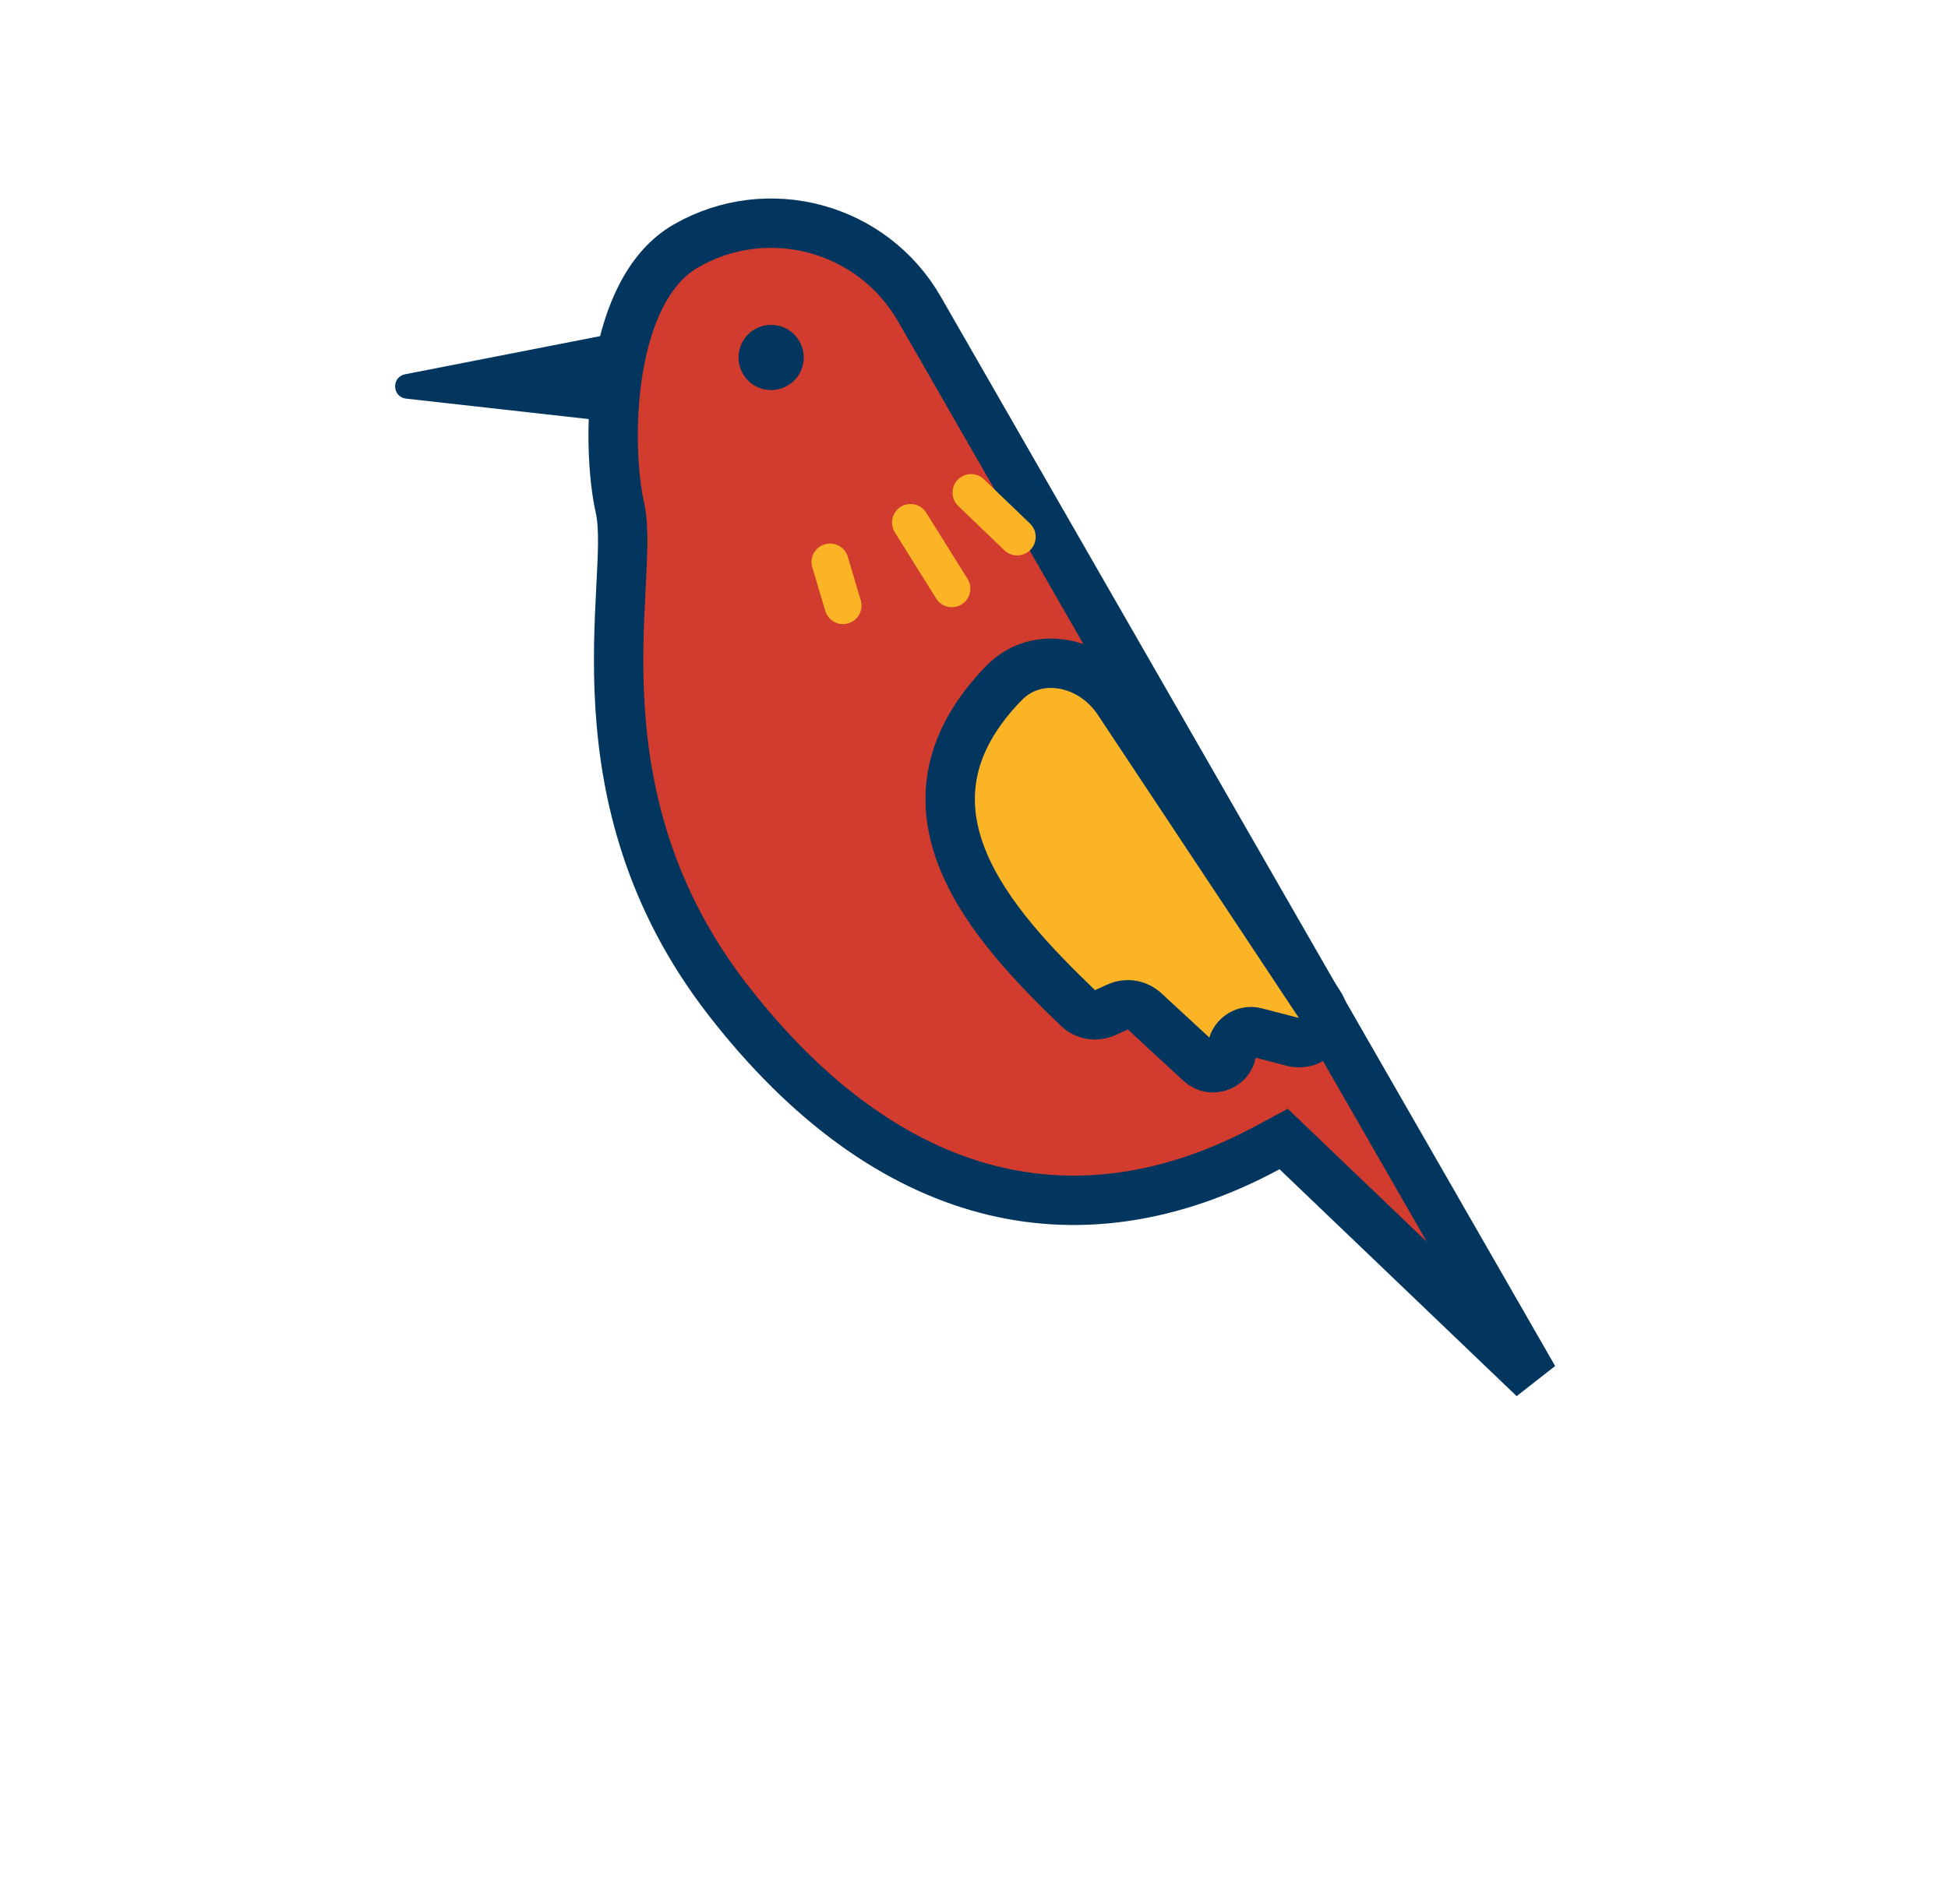
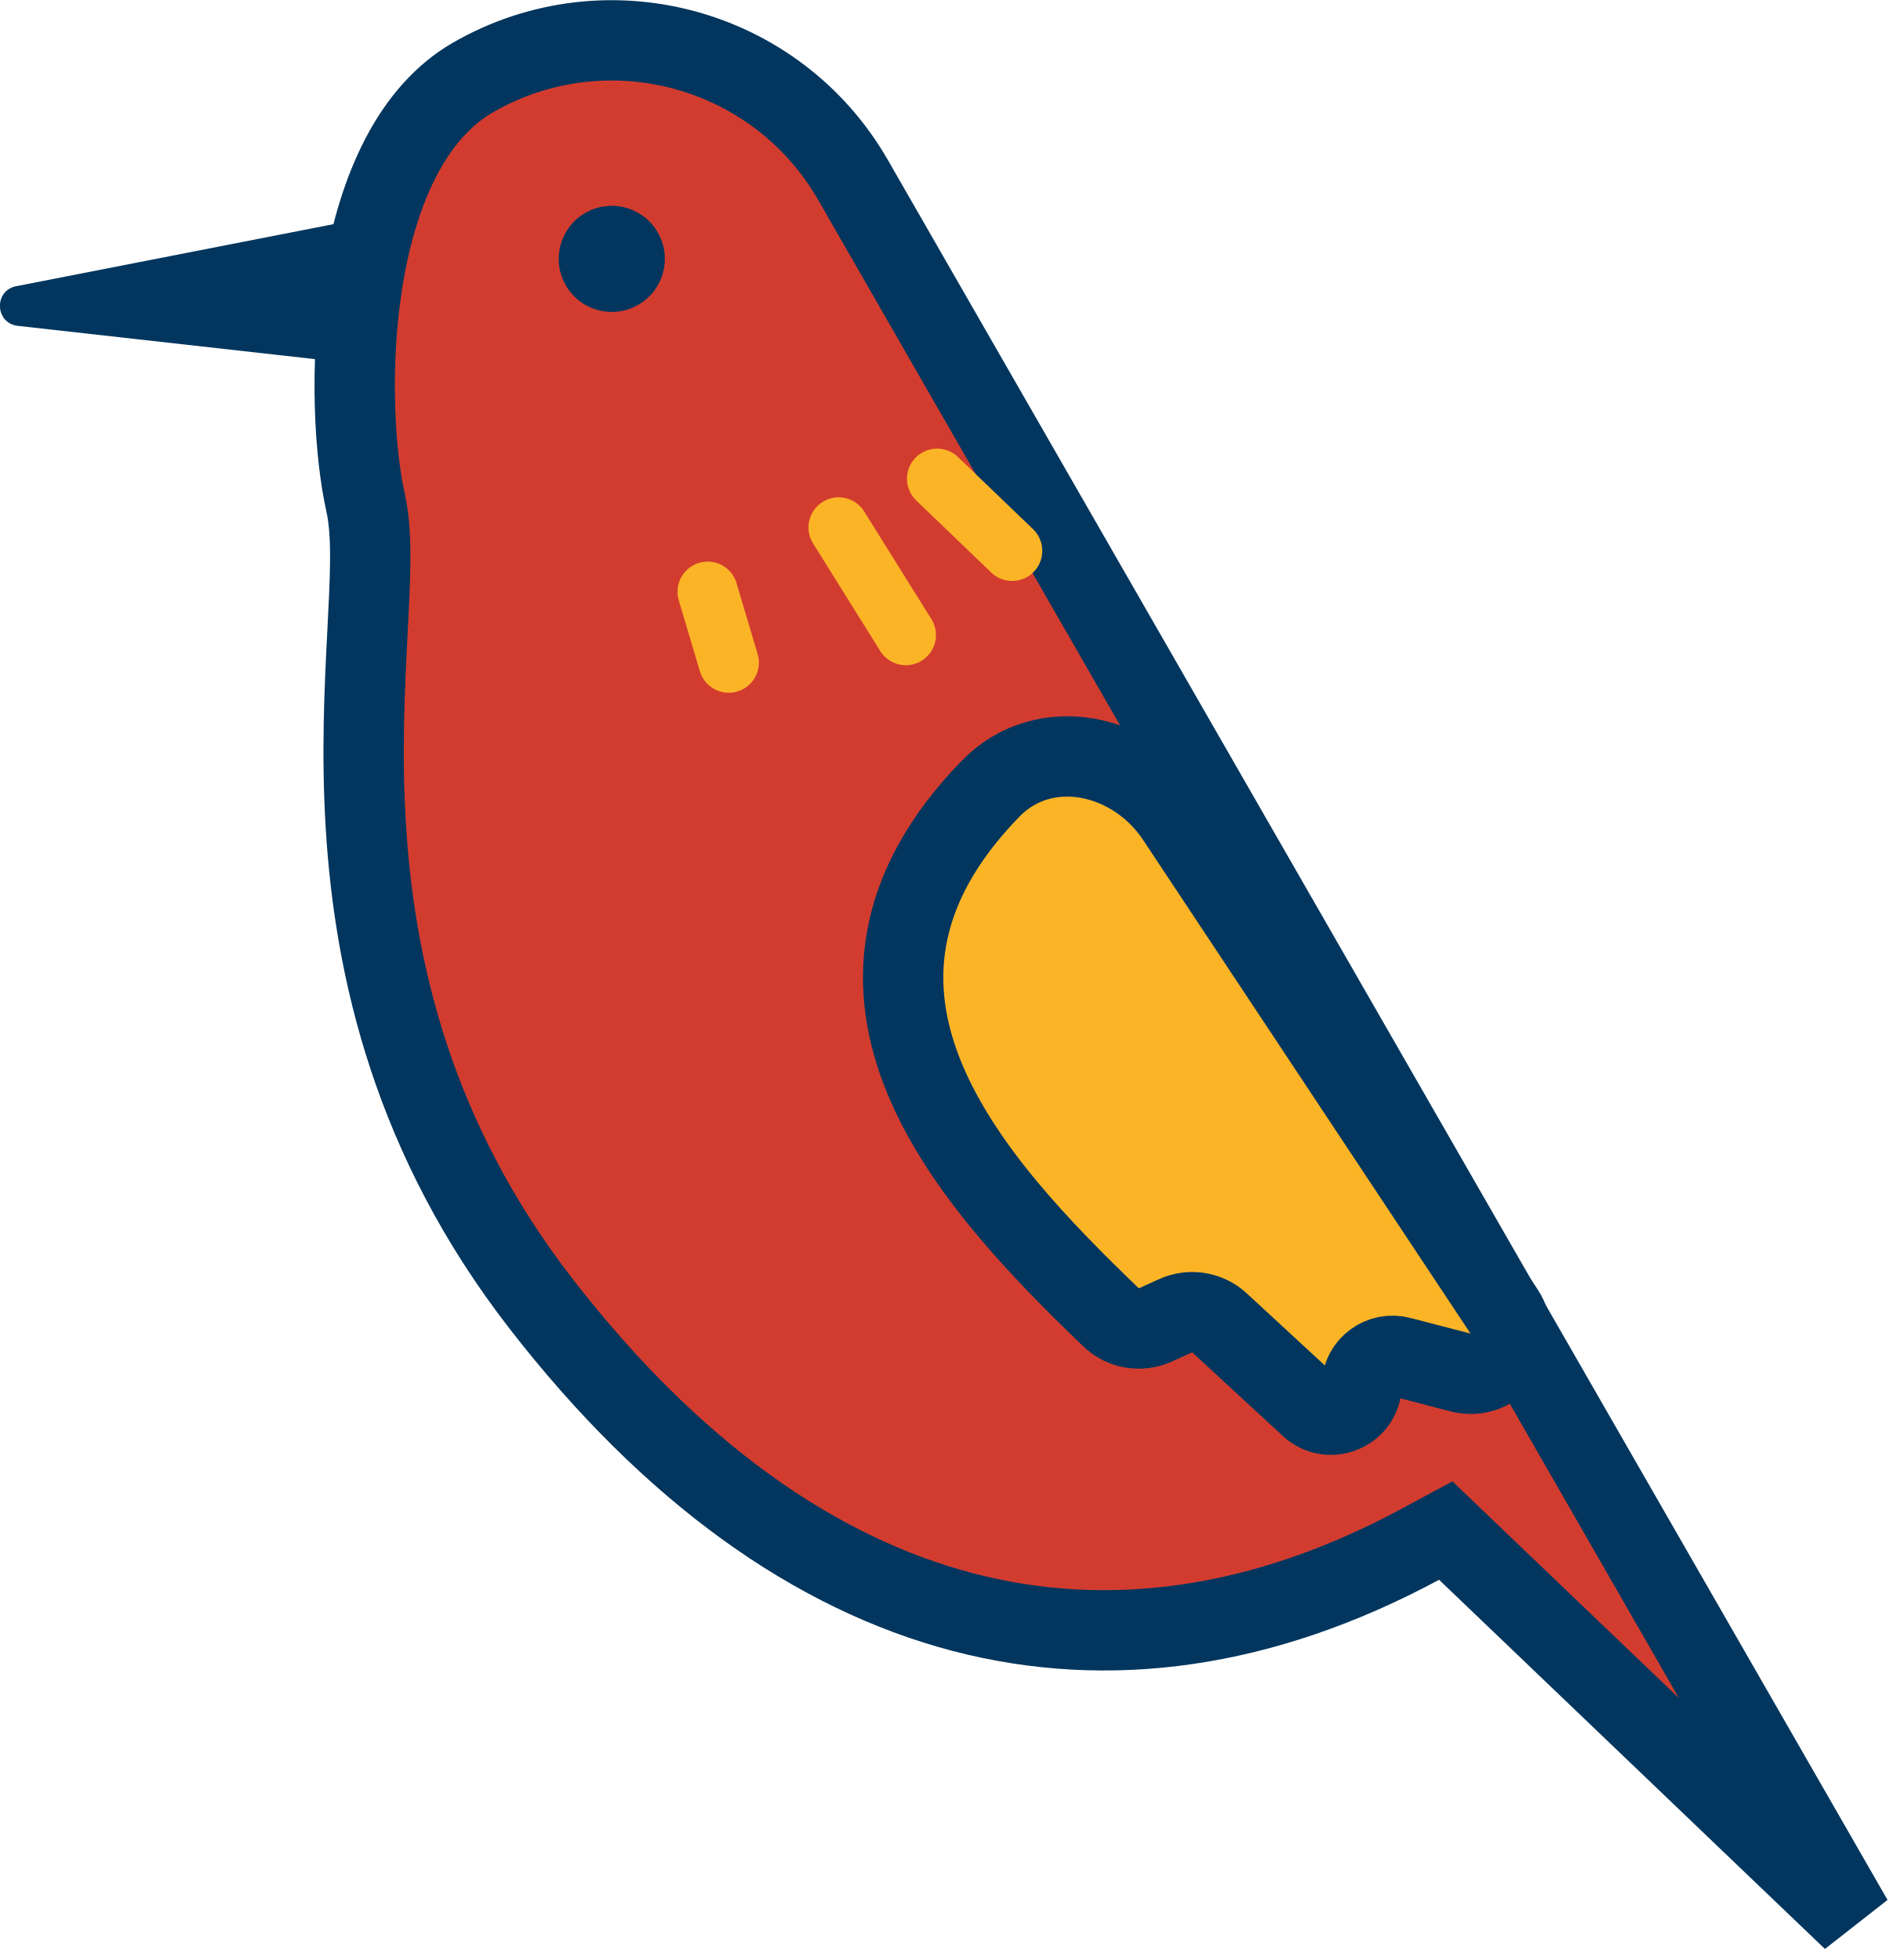
- <svg xmlns="http://www.w3.org/2000/svg" width="133" height="130" viewBox="0 0 133 130" fill="none">
+ <svg xmlns="http://www.w3.org/2000/svg" width="84" height="87" fill="none" viewBox="26.98 13.55 79.42 82.25">
  <path d="M27.727 27.222C26.768 27.115 26.712 25.743 27.659 25.558L45.607 22.047L45.902 29.258L27.727 27.222Z" fill="#02365E" />
  <path d="M88.526 78.628L87.641 77.781L86.562 78.362C79.987 81.9 73.5 82.812 67.358 81.197C61.193 79.575 55.18 75.356 49.688 68.27C44.298 61.316 42.699 54.205 42.331 48.241C42.146 45.246 42.272 42.549 42.389 40.27C42.393 40.189 42.397 40.108 42.401 40.027C42.454 38.992 42.504 38.021 42.513 37.174C42.522 36.28 42.489 35.395 42.32 34.643C41.871 32.647 41.607 28.866 42.226 25.171C42.855 21.414 44.307 18.245 46.835 16.793C52.425 13.582 59.56 15.51 62.771 21.1L104.716 94.122L88.526 78.628Z" fill="#D23C2F" stroke="#02365E" stroke-width="3.371" />
  <circle cx="52.649" cy="24.411" r="2.226" transform="rotate(15.1259 52.6491 24.4113)" fill="#02365E" />
  <path d="M90.085 68.582L76.346 47.864C74.553 45.16 70.801 44.323 68.541 46.648C60.271 55.156 67.768 63.224 73.602 68.836C74.098 69.313 74.833 69.435 75.46 69.15L76.305 68.766C76.922 68.485 77.647 68.602 78.146 69.062L81.949 72.574C82.756 73.319 84.067 72.78 84.115 71.682C84.152 70.861 84.936 70.282 85.731 70.489L88.257 71.145C89.753 71.534 90.94 69.871 90.085 68.582Z" fill="#FCB427" stroke="#02365E" stroke-width="3.371" stroke-linecap="round" stroke-linejoin="round" />
  <path d="M66.299 33.639L69.448 36.664" stroke="#FCB427" stroke-width="2.528" stroke-linecap="round" />
  <path d="M62.167 35.682L64.987 40.2" stroke="#FCB427" stroke-width="2.528" stroke-linecap="round" />
  <line x1="56.672" y1="38.38" x2="57.556" y2="41.355" stroke="#FCB427" stroke-width="2.528" stroke-linecap="round" />
</svg>
